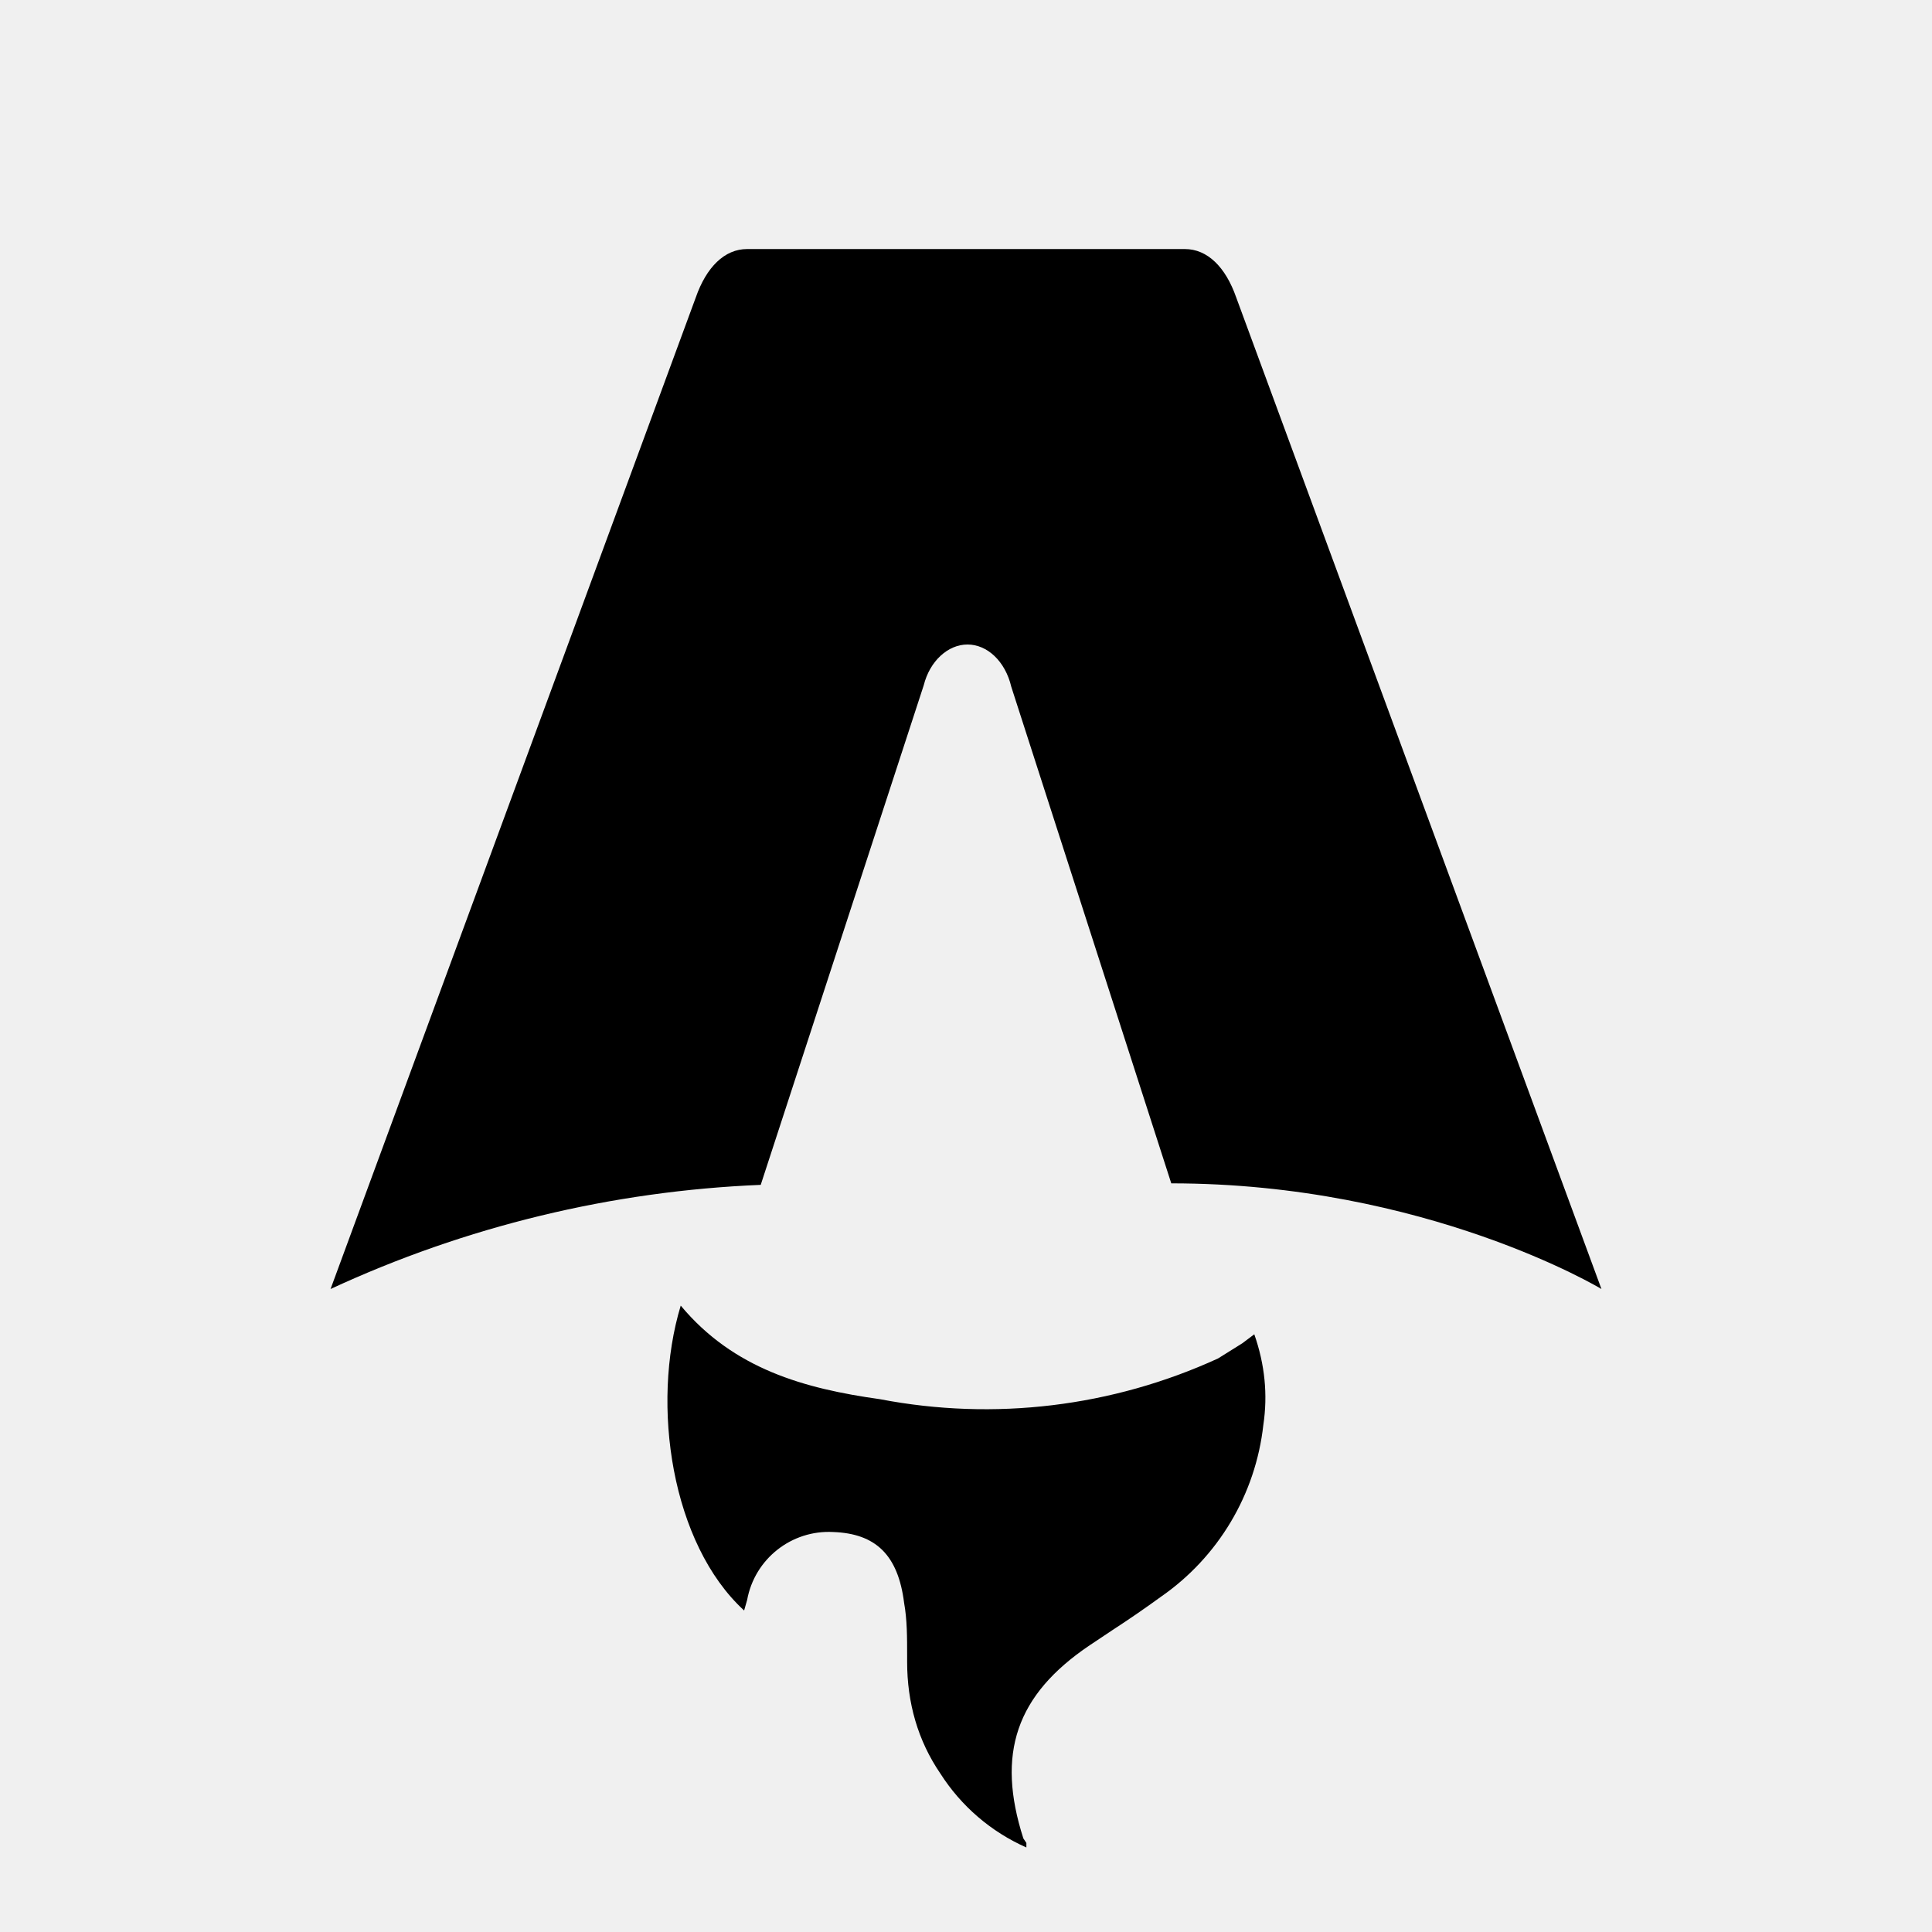
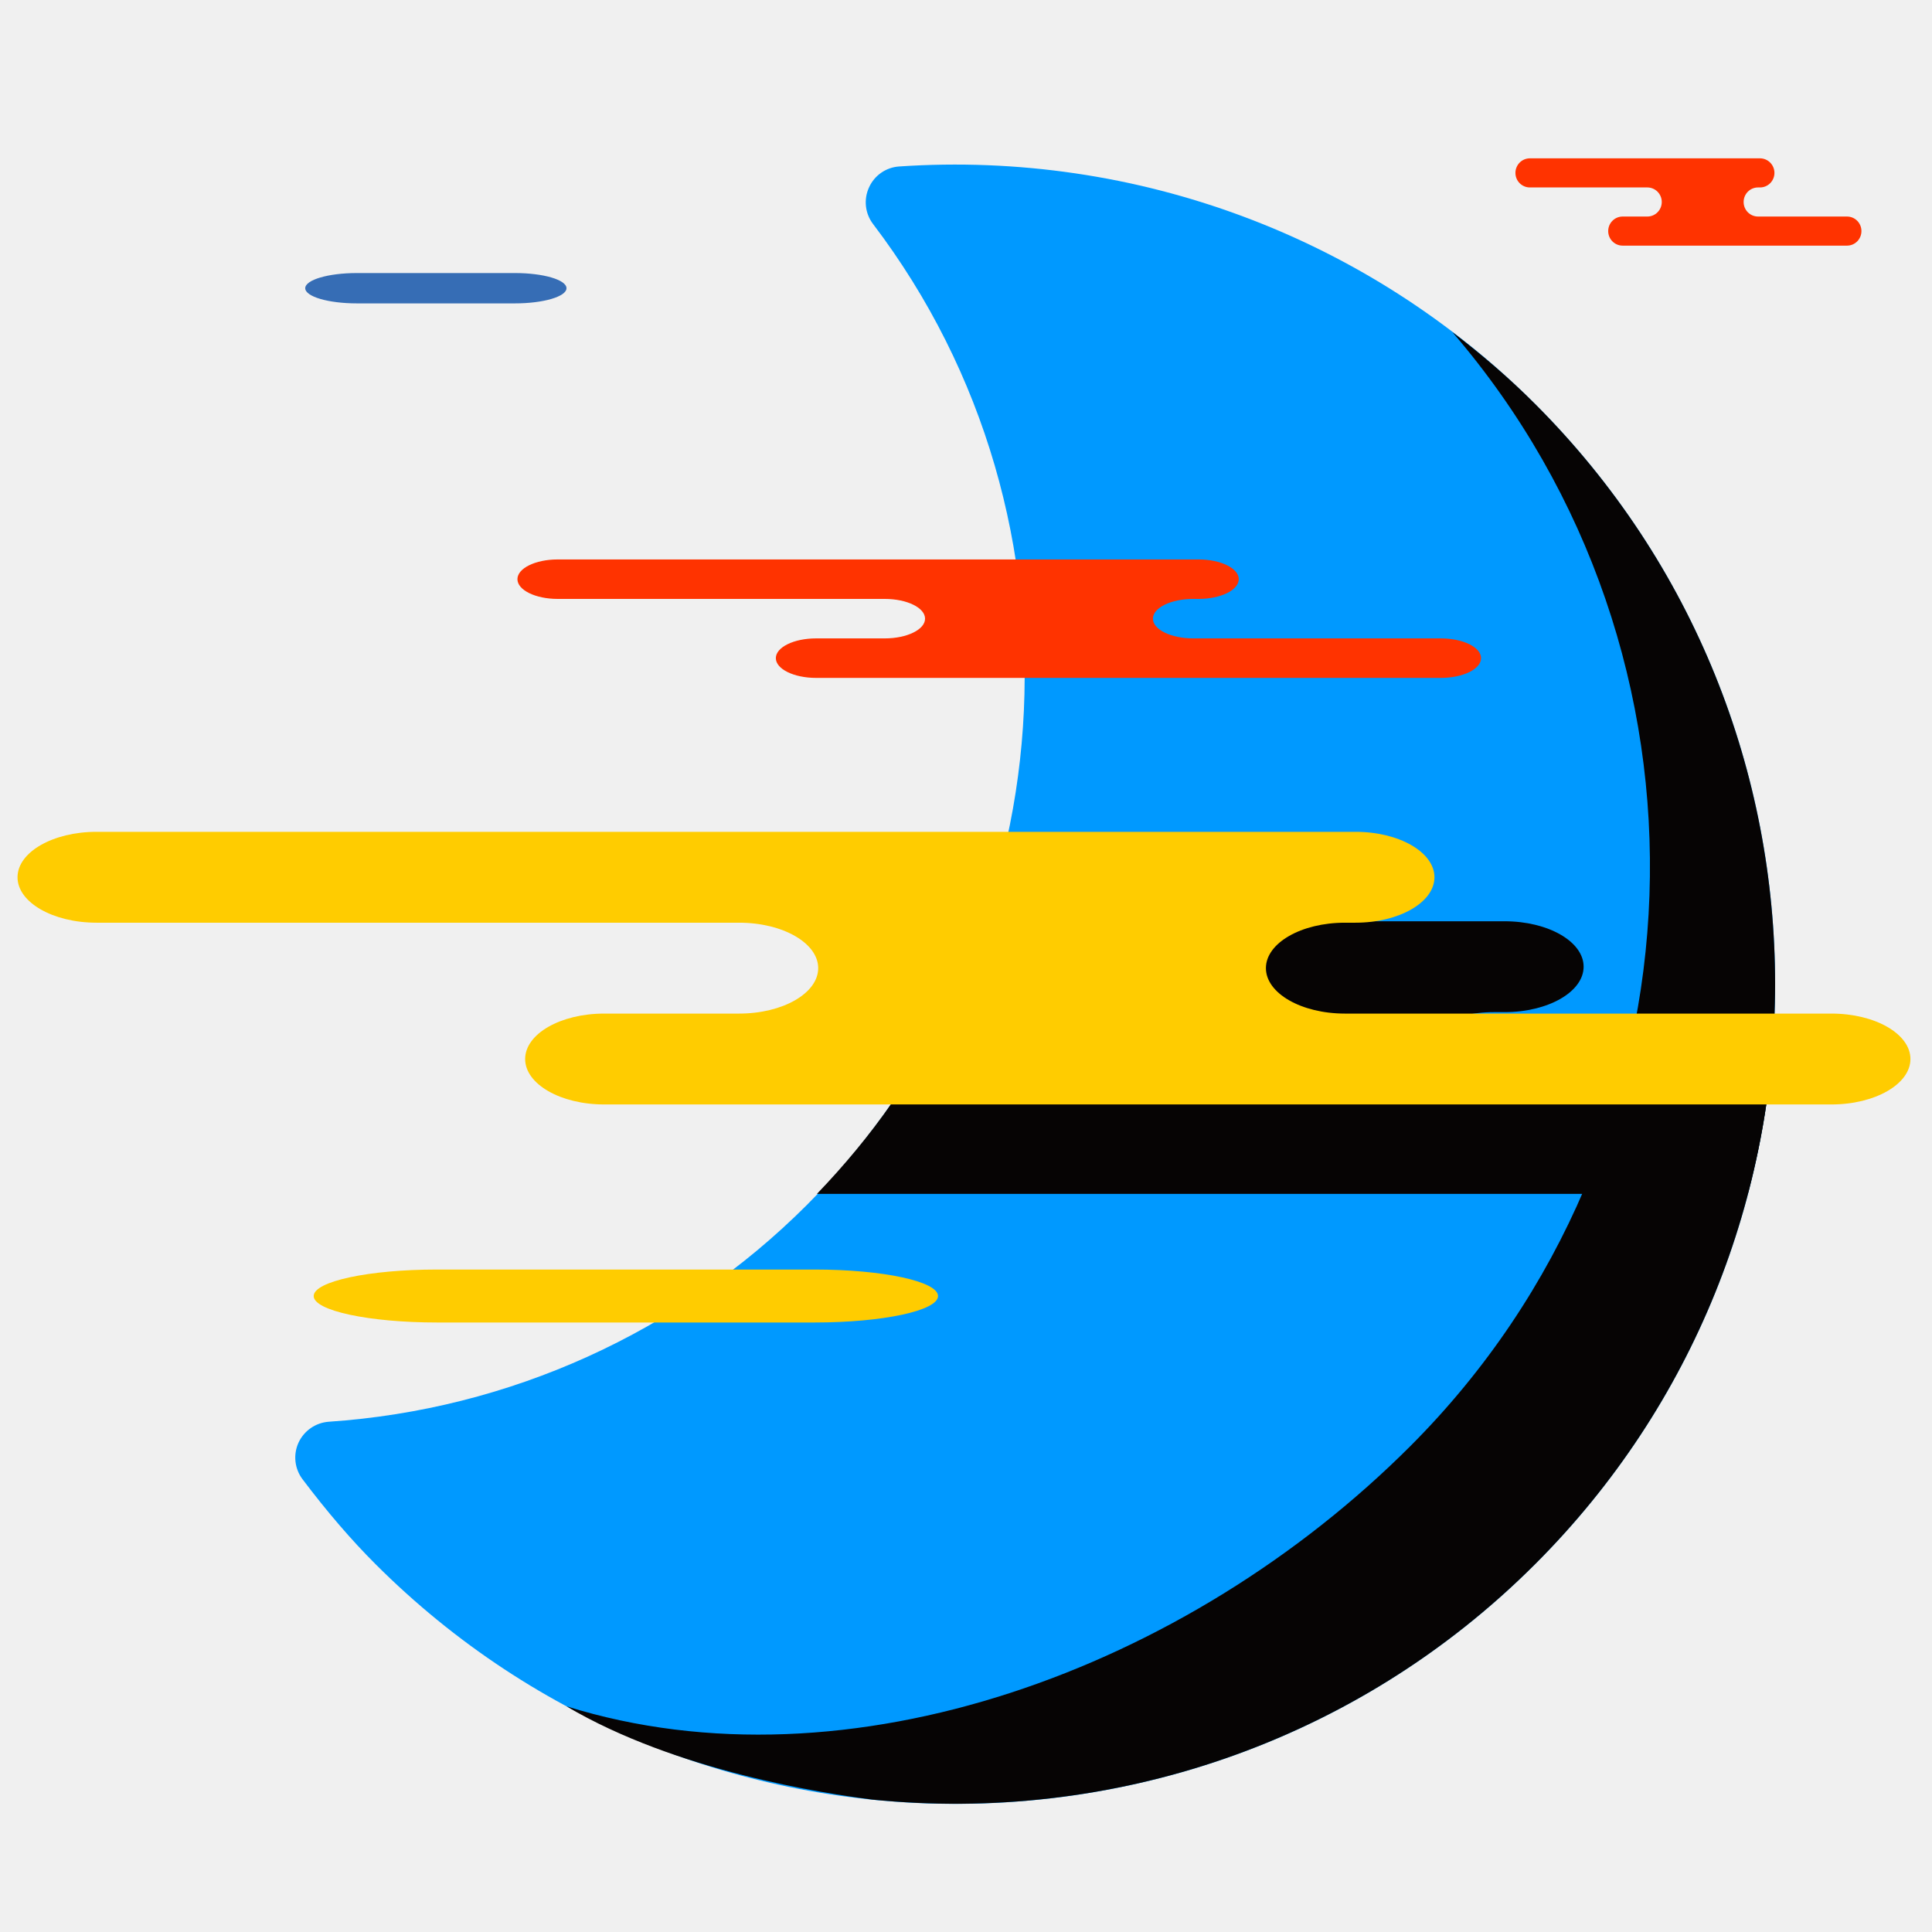
- <svg xmlns="http://www.w3.org/2000/svg" fill="none" viewBox="0 0 128 128">
-   <path d="M50.4 78.5a75.1 75.1 0 0 0-28.5 6.9l24.2-65.7c.7-2 1.9-3.2 3.4-3.2h29c1.5 0 2.7 1.2 3.4 3.2l24.2 65.7s-11.6-7-28.5-7L67 45.5c-.4-1.7-1.6-2.8-2.9-2.8-1.3 0-2.5 1.1-2.9 2.7L50.4 78.5Zm-1.1 28.2Zm-4.2-20.2c-2 6.6-.6 15.8 4.2 20.2a17.5 17.5 0 0 1 .2-.7 5.5 5.5 0 0 1 5.7-4.5c2.8.1 4.3 1.5 4.7 4.7.2 1.1.2 2.3.2 3.5v.4c0 2.7.7 5.2 2.2 7.4a13 13 0 0 0 5.7 4.9v-.3l-.2-.3c-1.8-5.6-.5-9.5 4.4-12.8l1.5-1a73 73 0 0 0 3.2-2.2 16 16 0 0 0 6.8-11.4c.3-2 .1-4-.6-6l-.8.6-1.6 1a37 37 0 0 1-22.4 2.7c-5-.7-9.7-2-13.2-6.2Z" />
-   <style>
-         path { fill: #000; }
-         @media (prefers-color-scheme: dark) {
-             path { fill: #FFF; }
-         }
-     </style>
+ <svg xmlns="http://www.w3.org/2000/svg" width="1024" height="1024" class="icon" version="1.1">
+   <g class="layer">
+     <g id="svg_8">
+       <path d="m813.72,214.2c169.5,169.48 169.5,445.27 0,614.76c-169.47,169.5 -445.27,169.5 -614.76,0c-12.8,-12.8 -25.43,-27.48 -38.6,-44.91a19.07,19.07 0 0 1 -2.15,-19.39a19.19,19.19 0 0 1 16.02,-11.11c95.84,-6.49 185.82,-47.28 253.32,-114.79c139.4,-139.4 154.55,-362.97 35.2,-520.01a18.95,18.95 0 0 1 -2.17,-19.37a18.87,18.87 0 0 1 16.04,-11.15c125.65,-8.51 248.56,37.41 337.1,125.97" fill="#0099FF" id="svg_1" />
+       <path d="m813.72,214.2c-13.81,-13.85 -28.57,-26.5 -43.95,-38.2c146.7,170.59 139.35,428.86 -22.32,590.53c-118.16,118.17 -297.74,184.44 -447.2,137.85c58.21,34.44 136.62,46.17 162.05,49.44c125.52,12.68 255.49,-28.92 351.42,-124.86c169.5,-169.48 169.5,-445.27 0,-614.76" fill="#060404" id="svg_2" />
+       <path d="m926.37,632.8c4.17,-15.9 7.57,-31.97 9.91,-48.16l-144.4,0c-23.12,0 -41.87,-10.79 -41.87,-24.11c0,-13.29 18.75,-24.08 41.87,-24.08l5.58,0c23.12,0 41.89,-10.77 41.89,-24.08s-18.77,-24.08 -41.89,-24.08l-276.03,0c-6.37,18.51 -14.41,36.49 -23.55,54.01c8.98,4.41 14.81,10.91 14.81,18.24c0,12.93 -17.75,23.38 -39.95,23.97c-11.76,16.96 -25.12,33.03 -39.75,48.28l306.86,0l186.52,0z" fill="#060404" id="svg_3" />
+       <path d="m431.84,700.95c36.08,0 65.34,-6.28 65.34,-14.02c0,-7.77 -29.27,-14.05 -65.34,-14.05l-200.25,0c-36.08,0 -65.33,6.28 -65.33,14.05c0,7.74 29.25,14.02 65.33,14.02l200.25,0z" fill="#FFCC00" id="svg_4" />
+       <path d="m272.93,160.8c15.08,0 27.32,-3.6 27.32,-8.04c0,-4.45 -12.24,-8.04 -27.32,-8.04l-83.81,0c-15.08,0 -27.34,3.6 -27.34,8.04c0,4.45 12.24,8.04 27.34,8.04l83.81,0z" fill="#366DB5" id="svg_5" />
+       <path d="m574.19,296.52l61.05,0c11.79,0 21.33,4.69 21.33,10.45c0,5.78 -9.54,10.47 -21.33,10.47l-2.84,0c-11.76,0 -21.32,4.69 -21.32,10.47c0,5.77 9.56,10.45 21.32,10.45l131.27,0c11.77,0 21.32,4.69 21.32,10.47c0,5.78 -9.54,10.47 -21.32,10.47l-331.14,0c-11.76,0 -21.32,-4.69 -21.32,-10.47c0,-5.78 9.56,-10.47 21.32,-10.47l36.44,0c11.76,0 21.33,-4.69 21.33,-10.45c0,-5.78 -9.57,-10.47 -21.33,-10.47l-173.4,0c-11.77,0 -21.32,-4.69 -21.32,-10.47c0,-5.77 9.54,-10.45 21.32,-10.45l278.61,0zm336.71,-212.6l21.94,0c4.2,0 7.65,3.47 7.65,7.72c0,4.26 -3.44,7.71 -7.65,7.71l-1.03,0c-4.23,0 -7.65,3.44 -7.65,7.71c0,4.26 3.41,7.71 7.65,7.71l47.14,0c4.23,0 7.65,3.44 7.65,7.71c0,4.26 -3.41,7.71 -7.65,7.71l-118.92,0c-4.22,0 -7.65,-3.44 -7.65,-7.71c0,-4.26 3.43,-7.71 7.65,-7.71l13.08,0c4.23,0 7.66,-3.44 7.66,-7.71s-3.43,-7.71 -7.66,-7.71l-62.25,0c-4.22,0 -7.65,-3.44 -7.65,-7.71c0,-4.26 3.43,-7.72 7.65,-7.72l100.04,0z" fill="#FF3300" id="svg_6" />
+       <path d="m598.47,440.88l119.96,0c23.12,0 41.86,10.79 41.86,24.09c0,13.29 -18.74,24.08 -41.86,24.08l-5.6,0c-23.12,0 -41.87,10.77 -41.87,24.08c0,13.31 18.75,24.09 41.87,24.09l257.87,0c23.14,0 41.87,10.77 41.87,24.08c0,13.29 -18.74,24.08 -41.87,24.08l-650.49,0c-23.12,0 -41.87,-10.79 -41.87,-24.08c0,-13.31 18.74,-24.08 41.87,-24.08l71.55,0c23.12,0 41.9,-10.79 41.9,-24.09c0,-13.29 -18.78,-24.08 -41.9,-24.08l-340.6,0c-23.12,0 -41.87,-10.79 -41.87,-24.08c0,-13.31 18.75,-24.09 41.87,-24.09l547.3,0z" fill="#FFCC00" id="svg_7" />
+     </g>
+   </g>
</svg>
